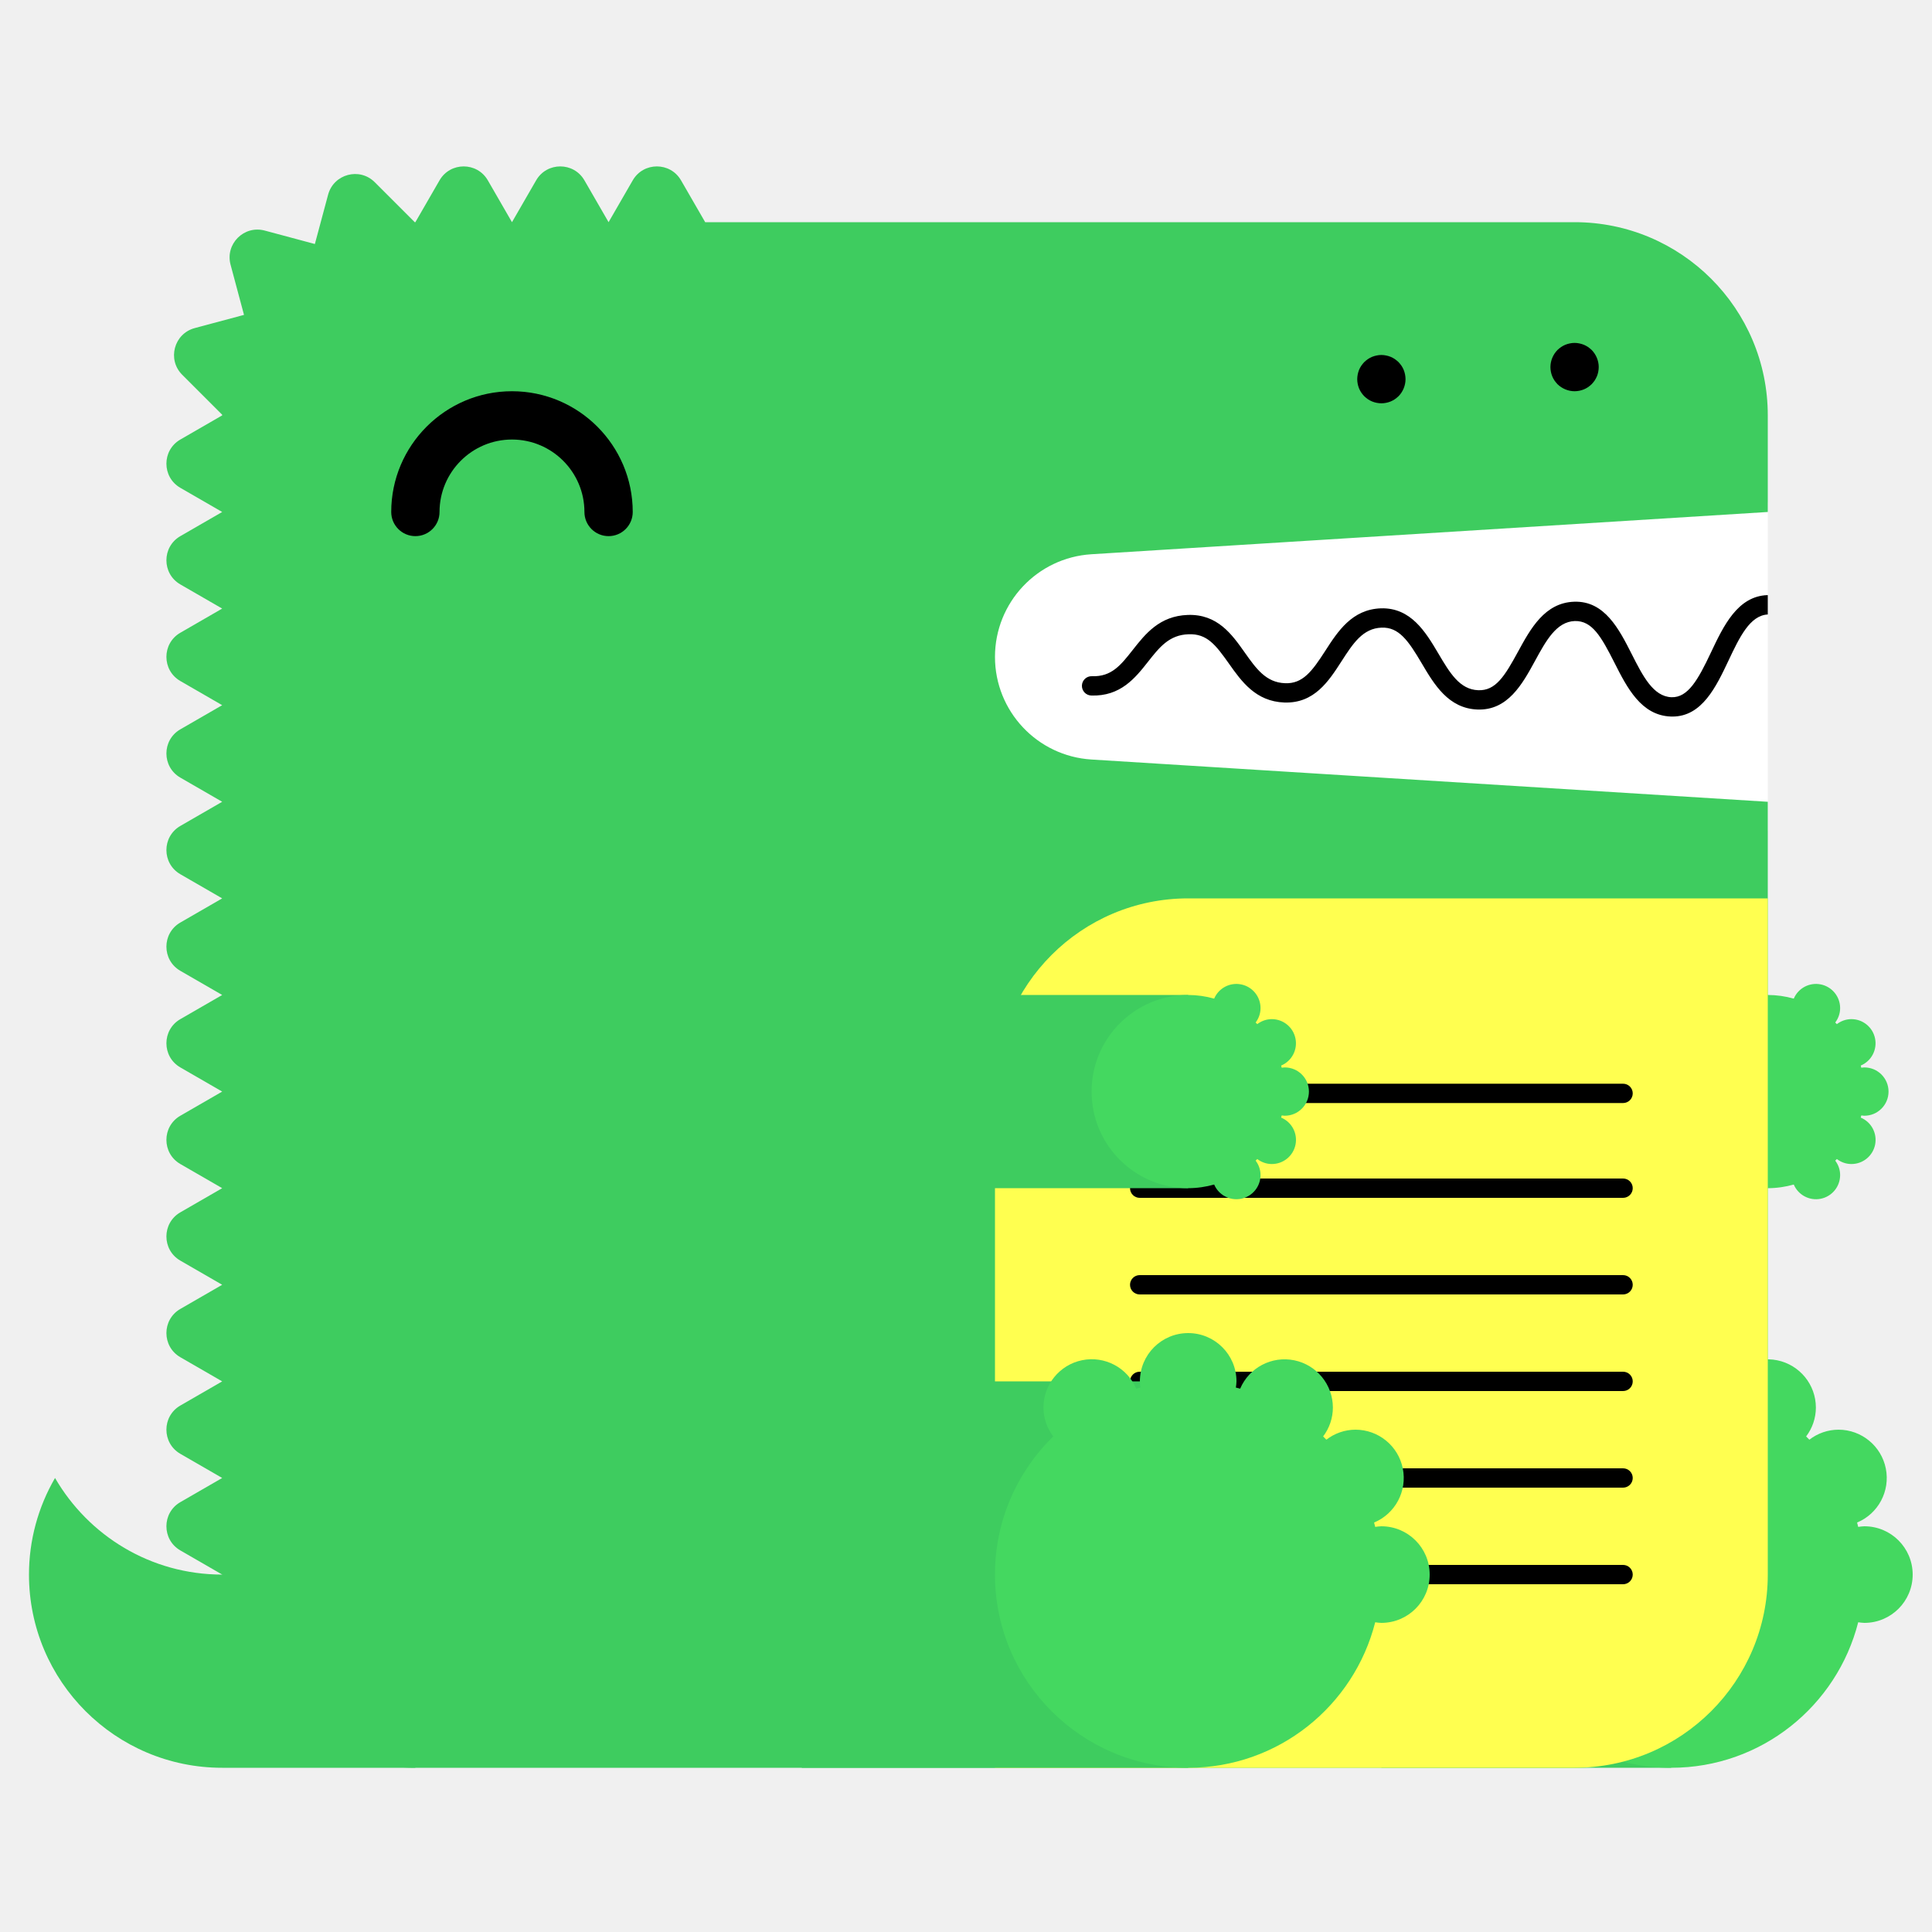
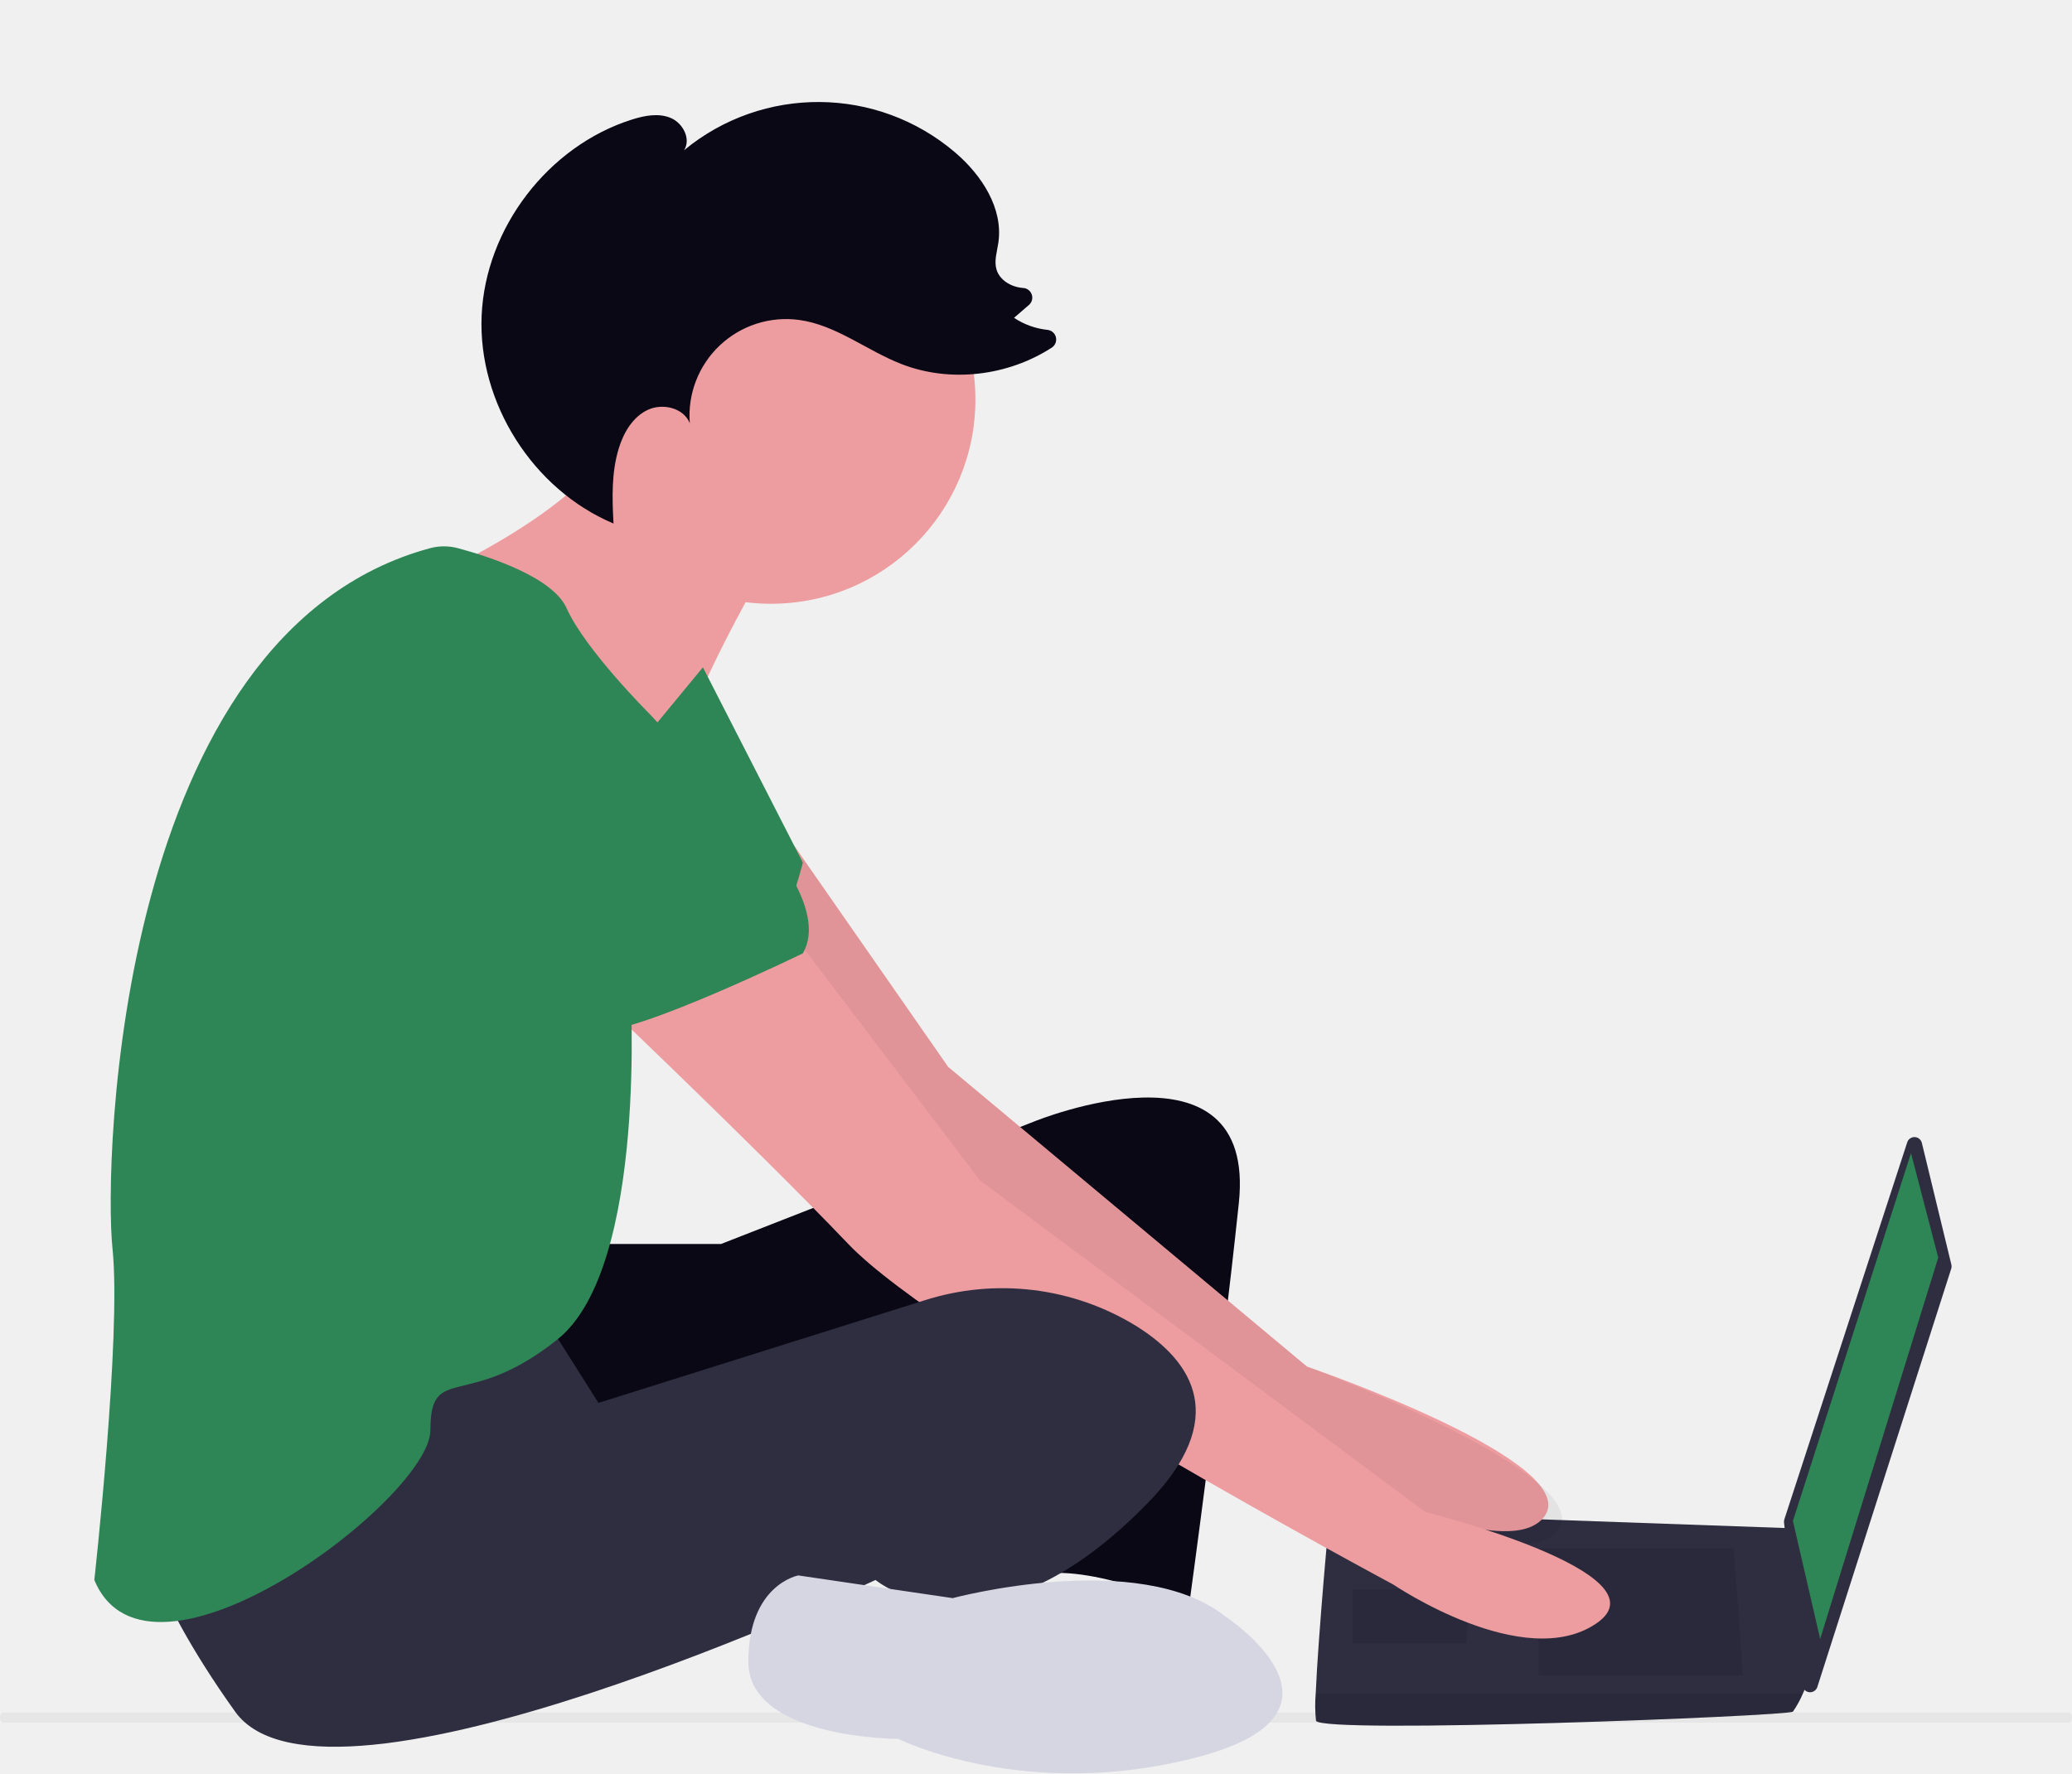
- <svg xmlns="http://www.w3.org/2000/svg" width="200" height="200" viewBox="0 0 200 200">
-   <g fill="none" fill-rule="evenodd">
-     <path fill="#FFF" d="M99 52h84v34H99z" />
-     <path d="M23 163c-7.398 0-13.843-4.027-17.303-10A19.886 19.886 0 0 0 3 163c0 11.046 8.954 20 20 20h20v-20H23z" fill="#3ECC5F" />
-     <path d="M112.98 57.376L183 53V43c0-11.046-8.954-20-20-20H73l-2.5-4.33c-1.112-1.925-3.889-1.925-5 0L63 23l-2.5-4.33c-1.111-1.925-3.889-1.925-5 0L53 23l-2.5-4.33c-1.111-1.925-3.889-1.925-5 0L43 23c-.022 0-.042.003-.065.003l-4.142-4.141c-1.57-1.571-4.252-.853-4.828 1.294l-1.369 5.104-5.192-1.392c-2.148-.575-4.111 1.389-3.535 3.536l1.39 5.193-5.102 1.367c-2.148.576-2.867 3.259-1.296 4.83l4.142 4.142c0 .021-.003.042-.003.064l-4.33 2.5c-1.925 1.111-1.925 3.889 0 5L23 53l-4.33 2.5c-1.925 1.111-1.925 3.889 0 5L23 63l-4.33 2.5c-1.925 1.111-1.925 3.889 0 5L23 73l-4.33 2.5c-1.925 1.111-1.925 3.889 0 5L23 83l-4.33 2.5c-1.925 1.111-1.925 3.889 0 5L23 93l-4.33 2.5c-1.925 1.111-1.925 3.889 0 5L23 103l-4.33 2.5c-1.925 1.111-1.925 3.889 0 5L23 113l-4.33 2.5c-1.925 1.111-1.925 3.889 0 5L23 123l-4.33 2.5c-1.925 1.111-1.925 3.889 0 5L23 133l-4.33 2.5c-1.925 1.111-1.925 3.889 0 5L23 143l-4.33 2.5c-1.925 1.111-1.925 3.889 0 5L23 153l-4.33 2.5c-1.925 1.111-1.925 3.889 0 5L23 163c0 11.046 8.954 20 20 20h120c11.046 0 20-8.954 20-20V83l-70.02-4.376A10.645 10.645 0 0 1 103 68c0-5.621 4.37-10.273 9.98-10.624" fill="#3ECC5F" />
-     <path fill="#3ECC5F" d="M143 183h30v-40h-30z" />
-     <path d="M193 158c-.219 0-.428.037-.639.064-.038-.15-.074-.301-.116-.451A5 5 0 0 0 190.32 148a4.96 4.96 0 0 0-3.016 1.036 26.531 26.531 0 0 0-.335-.336 4.955 4.955 0 0 0 1.011-2.987 5 5 0 0 0-9.599-1.959c-.148-.042-.297-.077-.445-.115.027-.211.064-.42.064-.639a5 5 0 0 0-5-5 5 5 0 0 0-5 5c0 .219.037.428.064.639-.148.038-.297.073-.445.115a4.998 4.998 0 0 0-9.599 1.959c0 1.125.384 2.151 1.011 2.987-3.717 3.632-6.031 8.693-6.031 14.3 0 11.046 8.954 20 20 20 9.339 0 17.16-6.41 19.361-15.064.211.027.42.064.639.064a5 5 0 0 0 5-5 5 5 0 0 0-5-5" fill="#44D860" />
-     <path fill="#3ECC5F" d="M153 123h30v-20h-30z" />
-     <path d="M193 115.5a2.5 2.5 0 1 0 0-5c-.109 0-.214.019-.319.032-.02-.075-.037-.15-.058-.225a2.501 2.501 0 0 0-.963-4.807c-.569 0-1.088.197-1.508.518a6.653 6.653 0 0 0-.168-.168c.314-.417.506-.931.506-1.494a2.5 2.5 0 0 0-4.8-.979A9.987 9.987 0 0 0 183 103c-5.522 0-10 4.478-10 10s4.478 10 10 10c.934 0 1.833-.138 2.69-.377a2.5 2.5 0 0 0 4.8-.979c0-.563-.192-1.077-.506-1.494.057-.055.113-.111.168-.168.42.321.939.518 1.508.518a2.5 2.5 0 0 0 .963-4.807c.021-.074.038-.15.058-.225.105.013.21.032.319.032" fill="#44D860" />
-     <path d="M63 55.5a2.5 2.5 0 0 1-2.5-2.5c0-4.136-3.364-7.5-7.5-7.5s-7.5 3.364-7.5 7.5a2.5 2.5 0 1 1-5 0c0-6.893 5.607-12.5 12.5-12.5S65.5 46.107 65.5 53a2.5 2.5 0 0 1-2.5 2.5" fill="#000" />
-     <path d="M103 183h60c11.046 0 20-8.954 20-20V93h-60c-11.046 0-20 8.954-20 20v70z" fill="#FFFF50" />
-     <path d="M168.02 124h-50.04a1 1 0 1 1 0-2h50.04a1 1 0 1 1 0 2m0 20h-50.04a1 1 0 1 1 0-2h50.04a1 1 0 1 1 0 2m0 20h-50.04a1 1 0 1 1 0-2h50.04a1 1 0 1 1 0 2m0-49.814h-50.04a1 1 0 1 1 0-2h50.04a1 1 0 1 1 0 2m0 19.814h-50.04a1 1 0 1 1 0-2h50.04a1 1 0 1 1 0 2m0 20h-50.04a1 1 0 1 1 0-2h50.04a1 1 0 1 1 0 2M183 61.611c-.012 0-.022-.006-.034-.005-3.09.105-4.552 3.196-5.842 5.923-1.346 2.85-2.387 4.703-4.093 4.647-1.889-.068-2.969-2.202-4.113-4.46-1.314-2.594-2.814-5.536-5.963-5.426-3.046.104-4.513 2.794-5.807 5.167-1.377 2.528-2.314 4.065-4.121 3.994-1.927-.07-2.951-1.805-4.136-3.813-1.321-2.236-2.848-4.75-5.936-4.664-2.994.103-4.465 2.385-5.763 4.4-1.373 2.13-2.335 3.428-4.165 3.351-1.973-.07-2.992-1.51-4.171-3.177-1.324-1.873-2.816-3.993-5.895-3.89-2.928.1-4.399 1.97-5.696 3.618-1.232 1.564-2.194 2.802-4.229 2.724a1 1 0 0 0-.072 2c3.017.101 4.545-1.8 5.872-3.487 1.177-1.496 2.193-2.787 4.193-2.855 1.926-.082 2.829 1.115 4.195 3.045 1.297 1.834 2.769 3.914 5.731 4.021 3.103.104 4.596-2.215 5.918-4.267 1.182-1.834 2.202-3.417 4.15-3.484 1.793-.067 2.769 1.35 4.145 3.681 1.297 2.197 2.766 4.686 5.787 4.796 3.125.108 4.634-2.62 5.949-5.035 1.139-2.088 2.214-4.06 4.119-4.126 1.793-.042 2.728 1.595 4.111 4.33 1.292 2.553 2.757 5.445 5.825 5.556l.169.003c3.064 0 4.518-3.075 5.805-5.794 1.139-2.41 2.217-4.68 4.067-4.773v-2z" fill="#000" />
-     <path fill="#3ECC5F" d="M83 183h40v-40H83z" />
-     <path d="M143 158c-.219 0-.428.037-.639.064-.038-.15-.074-.301-.116-.451A5 5 0 0 0 140.32 148a4.96 4.96 0 0 0-3.016 1.036 26.531 26.531 0 0 0-.335-.336 4.955 4.955 0 0 0 1.011-2.987 5 5 0 0 0-9.599-1.959c-.148-.042-.297-.077-.445-.115.027-.211.064-.42.064-.639a5 5 0 0 0-5-5 5 5 0 0 0-5 5c0 .219.037.428.064.639-.148.038-.297.073-.445.115a4.998 4.998 0 0 0-9.599 1.959c0 1.125.384 2.151 1.011 2.987-3.717 3.632-6.031 8.693-6.031 14.3 0 11.046 8.954 20 20 20 9.339 0 17.16-6.41 19.361-15.064.211.027.42.064.639.064a5 5 0 0 0 5-5 5 5 0 0 0-5-5" fill="#44D860" />
-     <path fill="#3ECC5F" d="M83 123h40v-20H83z" />
-     <path d="M133 115.5a2.5 2.5 0 1 0 0-5c-.109 0-.214.019-.319.032-.02-.075-.037-.15-.058-.225a2.501 2.501 0 0 0-.963-4.807c-.569 0-1.088.197-1.508.518a6.653 6.653 0 0 0-.168-.168c.314-.417.506-.931.506-1.494a2.5 2.5 0 0 0-4.8-.979A9.987 9.987 0 0 0 123 103c-5.522 0-10 4.478-10 10s4.478 10 10 10c.934 0 1.833-.138 2.69-.377a2.5 2.5 0 0 0 4.8-.979c0-.563-.192-1.077-.506-1.494.057-.055.113-.111.168-.168.42.321.939.518 1.508.518a2.5 2.5 0 0 0 .963-4.807c.021-.074.038-.15.058-.225.105.013.21.032.319.032" fill="#44D860" />
-     <path d="M143 41.75c-.16 0-.33-.02-.49-.05a2.52 2.52 0 0 1-.47-.14c-.15-.06-.29-.14-.431-.23-.13-.09-.259-.2-.38-.31-.109-.12-.219-.24-.309-.38s-.17-.28-.231-.43a2.619 2.619 0 0 1-.189-.96c0-.16.02-.33.05-.49.03-.16.08-.31.139-.47.061-.15.141-.29.231-.43.09-.13.2-.26.309-.38.121-.11.25-.22.38-.31.141-.09.281-.17.431-.23.149-.06.31-.11.47-.14.32-.07.65-.07.98 0 .159.03.32.08.47.14.149.06.29.14.43.23.13.09.259.2.38.31.11.12.22.25.31.38.09.14.17.28.23.43.06.16.11.31.14.47.029.16.05.33.05.49 0 .66-.271 1.31-.73 1.77-.121.11-.25.22-.38.31-.14.09-.281.17-.43.23a2.565 2.565 0 0 1-.96.19m20-1.25c-.66 0-1.3-.27-1.771-.73a3.802 3.802 0 0 1-.309-.38c-.09-.14-.17-.28-.231-.43a2.619 2.619 0 0 1-.189-.96c0-.66.27-1.3.729-1.77.121-.11.25-.22.38-.31.141-.09.281-.17.431-.23.149-.06.31-.11.47-.14.32-.07.66-.07.98 0 .159.03.32.08.47.14.149.06.29.14.43.23.13.09.259.2.38.31.459.47.73 1.11.73 1.77 0 .16-.021.33-.05.49-.03.16-.08.32-.14.47-.07.15-.14.29-.23.43-.09.13-.2.26-.31.38-.121.11-.25.22-.38.31-.14.09-.281.17-.43.23a2.565 2.565 0 0 1-.96.19" fill="#000" />
+ <svg xmlns="http://www.w3.org/2000/svg" width="800.932" height="685.684" viewBox="0 0 800.932 685.684" role="img" artist="Katerina Limpitsouni" source="https://undraw.co/">
+   <g transform="translate(-673.43 -291.537)">
+     <path d="M255.615,690.678c0,1.077.589,1.953,1.32,1.956h798.284c.733,0,1.328-.876,1.328-1.956s-.595-1.956-1.328-1.956H256.943c-.731,0-1.326.867-1.328,1.945Z" transform="translate(417.815 264.968)" fill="#e6e6e6" />
+     <g transform="translate(709.893 291.537)">
+       <path d="M862.8,562.914l11.409,47.062a2.942,2.942,0,0,1-.057,1.588L822.4,773.293a2.94,2.94,0,0,1-5.72-.564l-7.159-63a2.943,2.943,0,0,1,.126-1.243l47.5-145.787a2.94,2.94,0,0,1,5.652.219Z" transform="translate(-156.371 -121.02)" fill="#2f2e41" />
+       <path d="M770.185,412.038l10.536,40.378L735.074,599.885l-10.533-45.644Z" transform="translate(-67.954 33.826)" fill="#2e8555" />
+       <path d="M755.294,685.036c1.756,5.267,182.581-1.755,184.336-3.511a38.1,38.1,0,0,0,3.862-7.022c1.65-3.511,3.16-7.022,3.16-7.022l-7.022-56.846L760.561,604.28s-4.477,48.173-5.39,70.223a52.674,52.674,0,0,0,.123,10.534Z" transform="translate(-283.042 -19.719)" fill="#2f2e41" />
+       <path d="M770.445,458.005l3.509,49.156h-79V458.005Z" transform="translate(-136.679 140.595)" opacity="0.1" />
+       <path d="M718.935,462.825l.472-.093-2.226,21.159h-43.89V462.825Z" transform="translate(-186.994 151.575)" opacity="0.1" />
+       <path d="M755.294,635.947c1.756,5.267,182.581-1.755,184.336-3.511a38.1,38.1,0,0,0,3.862-7.022H755.171a52.674,52.674,0,0,0,.123,10.534Z" transform="translate(-283.042 29.37)" opacity="0.1" />
+       <path d="M701.736,612.7h49.156l121.135-47.4s86.024-35.112,79,31.6-19.311,156.247-19.311,156.247-38.623-17.556-59.69-12.289S865,633.763,865,633.763s-172.047,82.512-187.847,71.979-19.311-84.268-19.311-84.268Z" transform="translate(-508.622 -131.716)" fill="#090814" />
+       <path d="M725.184,526.777l59.489,85.472L923.364,728.117s108.959,37.389,91.4,58.456-105.448-28.611-105.448-28.611S749.562,642.094,744.3,633.316s-63.2-91.29-63.2-91.29Z" transform="translate(-454.624 -199.736)" fill="#ed9da0" />
+       <path d="M725.184,526.777l59.489,85.472L923.364,728.117s114.293,42.639,96.738,63.706-110.782-33.861-110.782-33.861S749.562,642.094,744.3,633.316s-63.2-91.29-63.2-91.29Z" transform="translate(-454.624 -199.736)" opacity="0.058" />
+       <path d="M774.141,543.536s-26.334,45.645-31.6,70.223-79-49.156-79-49.156l-9.656-25.456s69.345-32.478,64.079-58.812S774.141,543.536,774.141,543.536Z" transform="translate(-517.826 -318.87)" fill="#ed9da0" />
+       <circle cx="79.001" cy="79.001" r="79.001" transform="translate(182.579 75.442)" fill="#ed9da0" />
+       <path d="M753.21,537.178l71.979,94.8L997.235,760.137s94.4,23.767,66.311,43.078-78.6-14.989-78.6-14.989-173.8-93.046-210.67-131.669S668.942,552.979,668.942,552.979Z" transform="translate(-482.85 -175.577)" fill="#ed9da0" />
+       <path d="M774.467,589.243,795.534,622.6l125.73-39.555a98.857,98.857,0,0,1,82.307,9.93c21.945,13.825,35.99,35.77,4.389,68.248-63.2,64.956-105.335,29.845-105.335,29.845S690.2,791.135,655.087,741.979s-36.867-73.734-36.867-73.734S753.4,583.977,774.467,589.243Z" transform="translate(-600.664 -80.173)" fill="#2f2e41" />
+       <path d="M873.356,627.477s56.178,36.867-10.534,54.423-115.868-7.022-115.868-7.022-57.934,0-57.934-29.845,19.311-33.356,19.311-33.356l59.69,8.778S840,601.143,873.356,627.477Z" transform="translate(-436.215 -2.538)" fill="#d6d6e3" />
+       <g transform="translate(0 211.245)">
+         <path d="M724.234,506.005l38.623,75.49s-8.778,36.867-22.822,40.378S666.3,576.229,666.3,576.229Z" transform="translate(-488.986 -459.229)" fill="#2e8555" />
+         <path d="M742.722,492.632a20.836,20.836,0,0,1,10.845.028c11.269,3.025,36.533,11.034,41.949,23.222,7.022,15.8,31.6,40.378,31.6,40.378s33.356,33.356,26.334,56.179S820.095,661.6,820.095,661.6s7.022,108.846-28.089,136.935-49.157,8.778-49.157,35.112S634,942.488,612.936,891.576c0,0,10.534-94.8,7.022-128.157C616.5,730.544,621.564,525.432,742.722,492.632Z" transform="translate(-612.936 -491.927)" fill="#2e8555" />
+         <path d="M726.231,508.7s107.091,79,87.779,112.357c0,0-64.956,31.6-79,29.845s-68.468-63.2-82.512-68.468S631.43,482.367,726.231,508.7Z" transform="translate(-540.14 -463.68)" fill="#2e8555" />
+       </g>
+       <path d="M31.08,37.594c4.012-3.2,8.7-6.144,13.829-5.979s10.329,4.8,9.267,9.817A81.5,81.5,0,0,1,152.26,4.654c12.747,4.5,25.247,13.494,28.175,26.69.752,3.387.913,7.1,3.028,9.852,2.667,3.468,7.769,4.253,11.97,3.033l.126-.037a3.747,3.747,0,0,1,4.528,5.29l-3.607,6.727a28.9,28.9,0,0,0,13.77-.293,3.744,3.744,0,0,1,3.976,5.827C202.334,78.07,182.465,88.614,162.189,88.49c-14.411-.088-28.97-5.055-42.994-1.741a37.346,37.346,0,0,0-25.119,52.427c-4.309-4.713-12.637-3.6-17.045,1.023s-5.548,11.517-5.1,17.887c.679,9.743,4.5,18.923,8.52,27.858-33.738-1.062-65.65-24.729-76.391-56.74C-6.73,97.061,4.574,58.738,31.08,37.594Z" transform="translate(192.224 0) rotate(21)" fill="#090814" />
+     </g>
  </g>
</svg>
